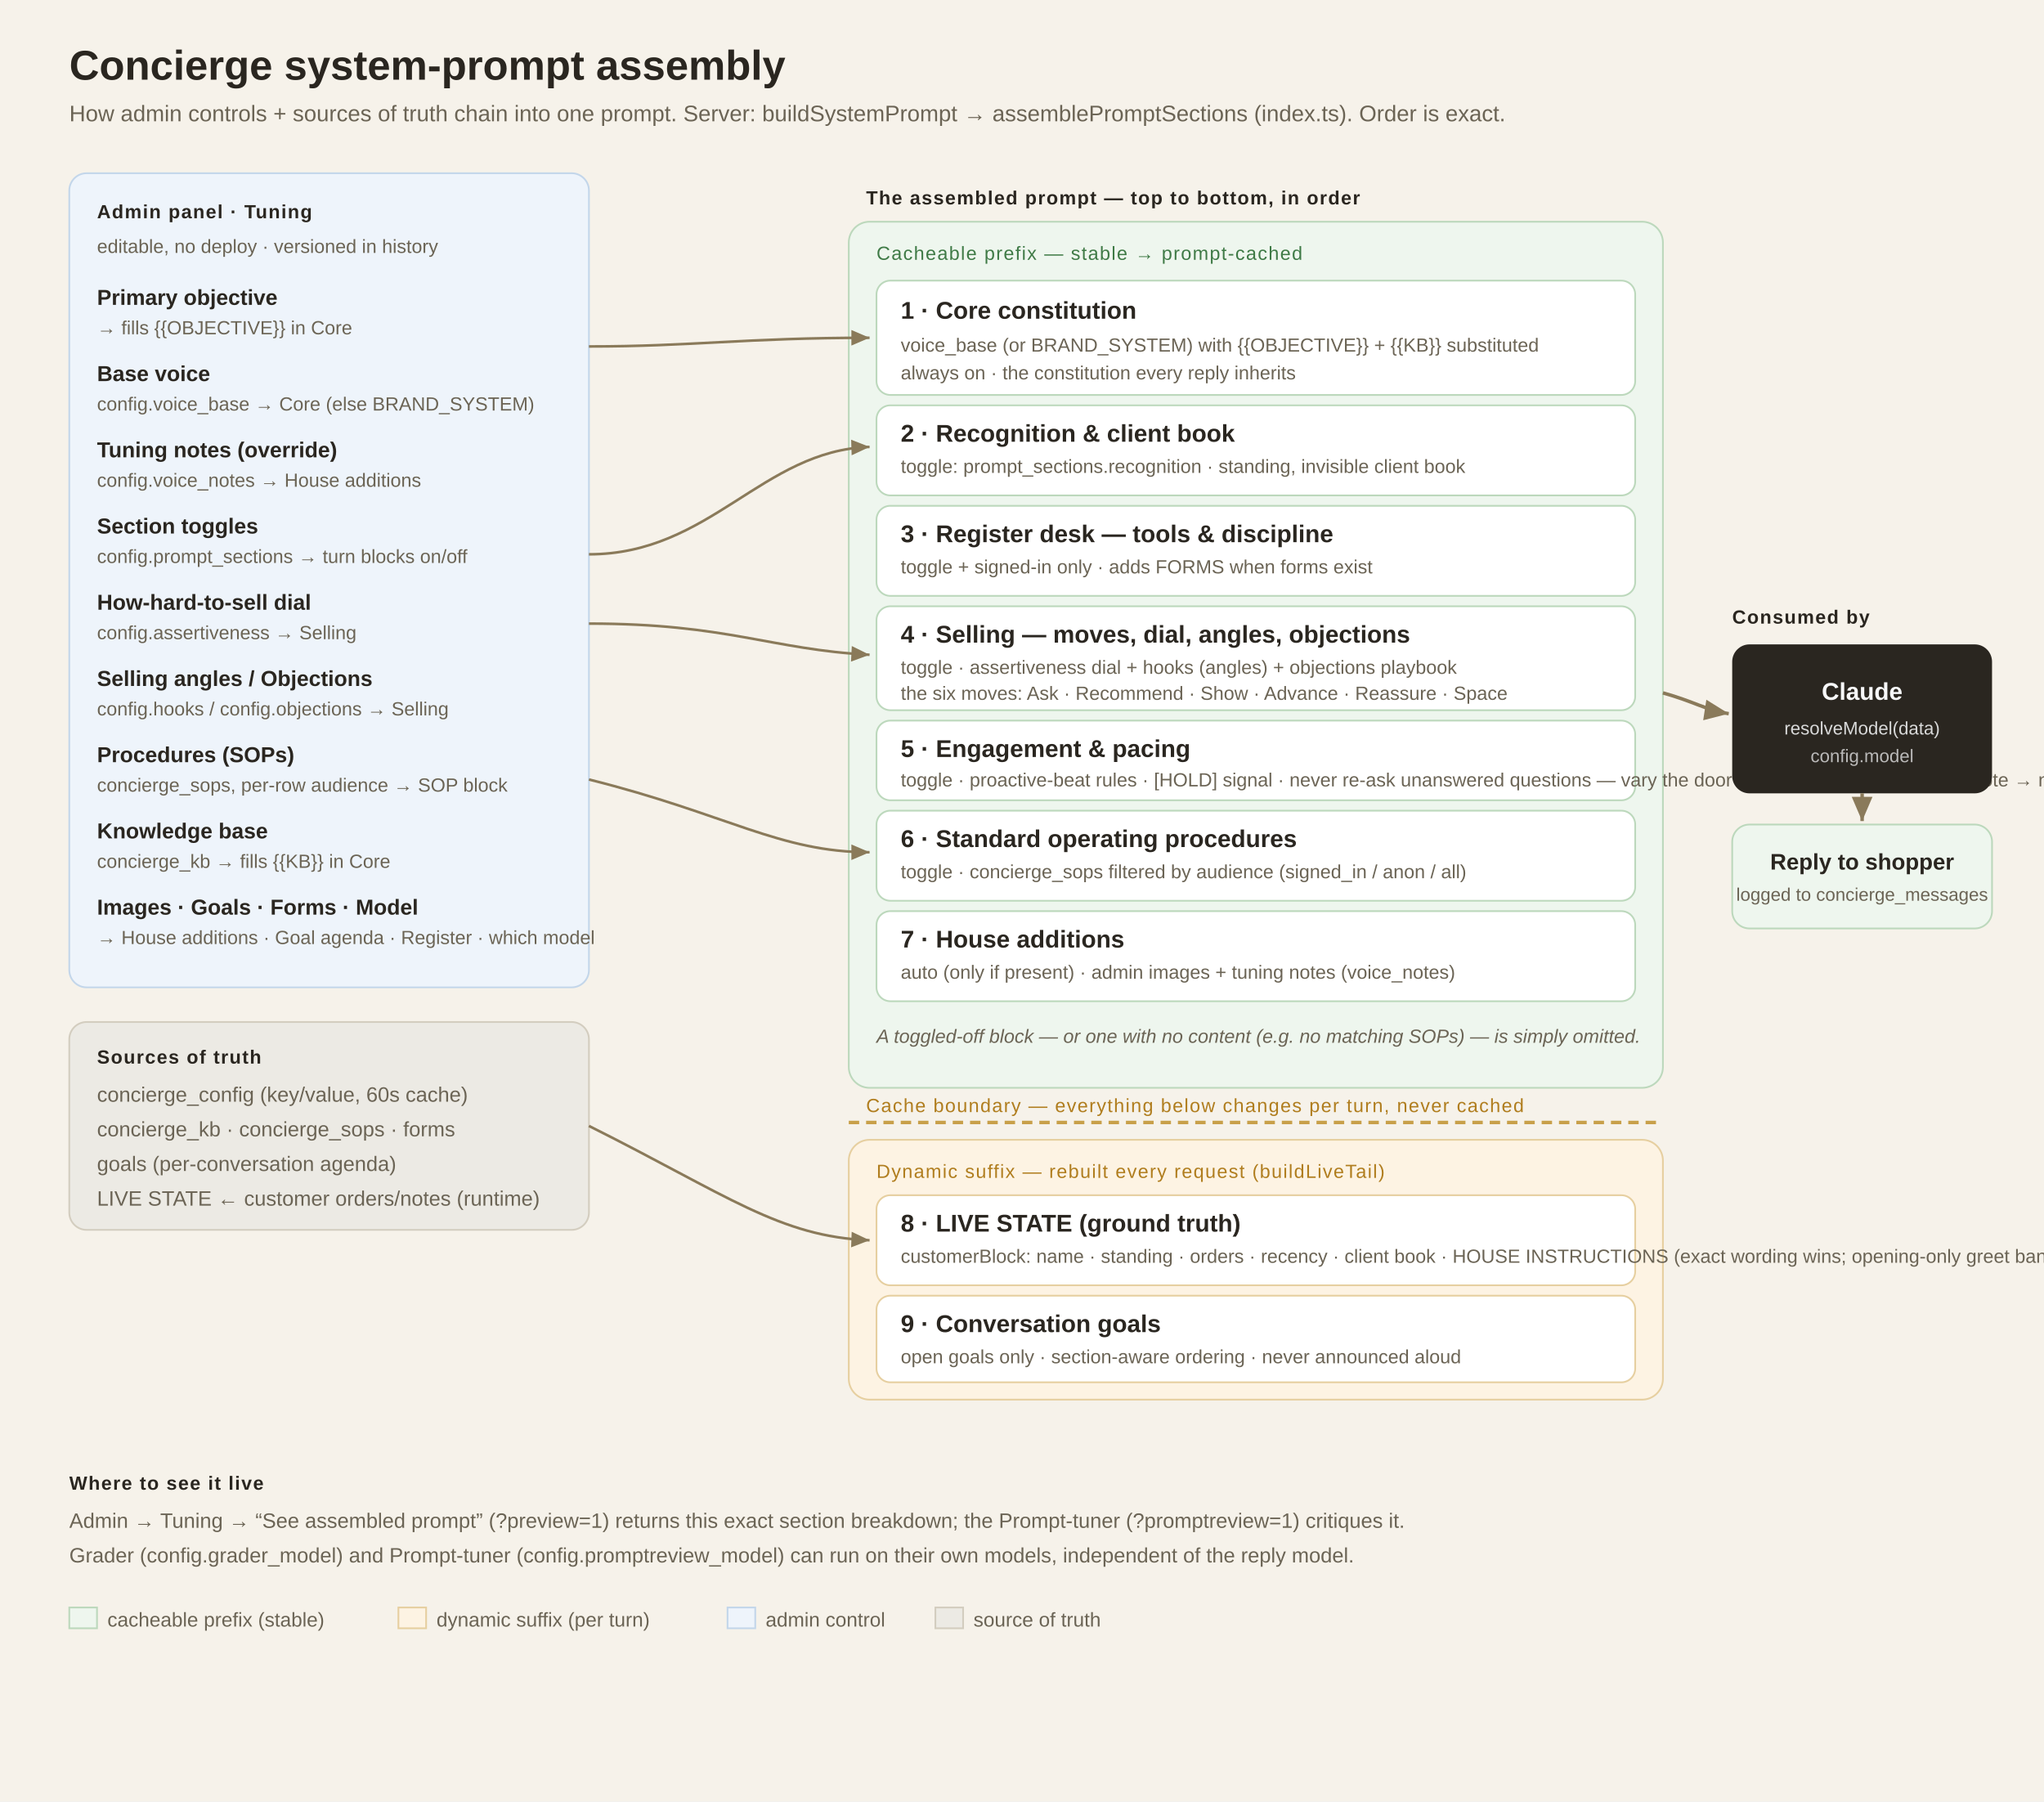
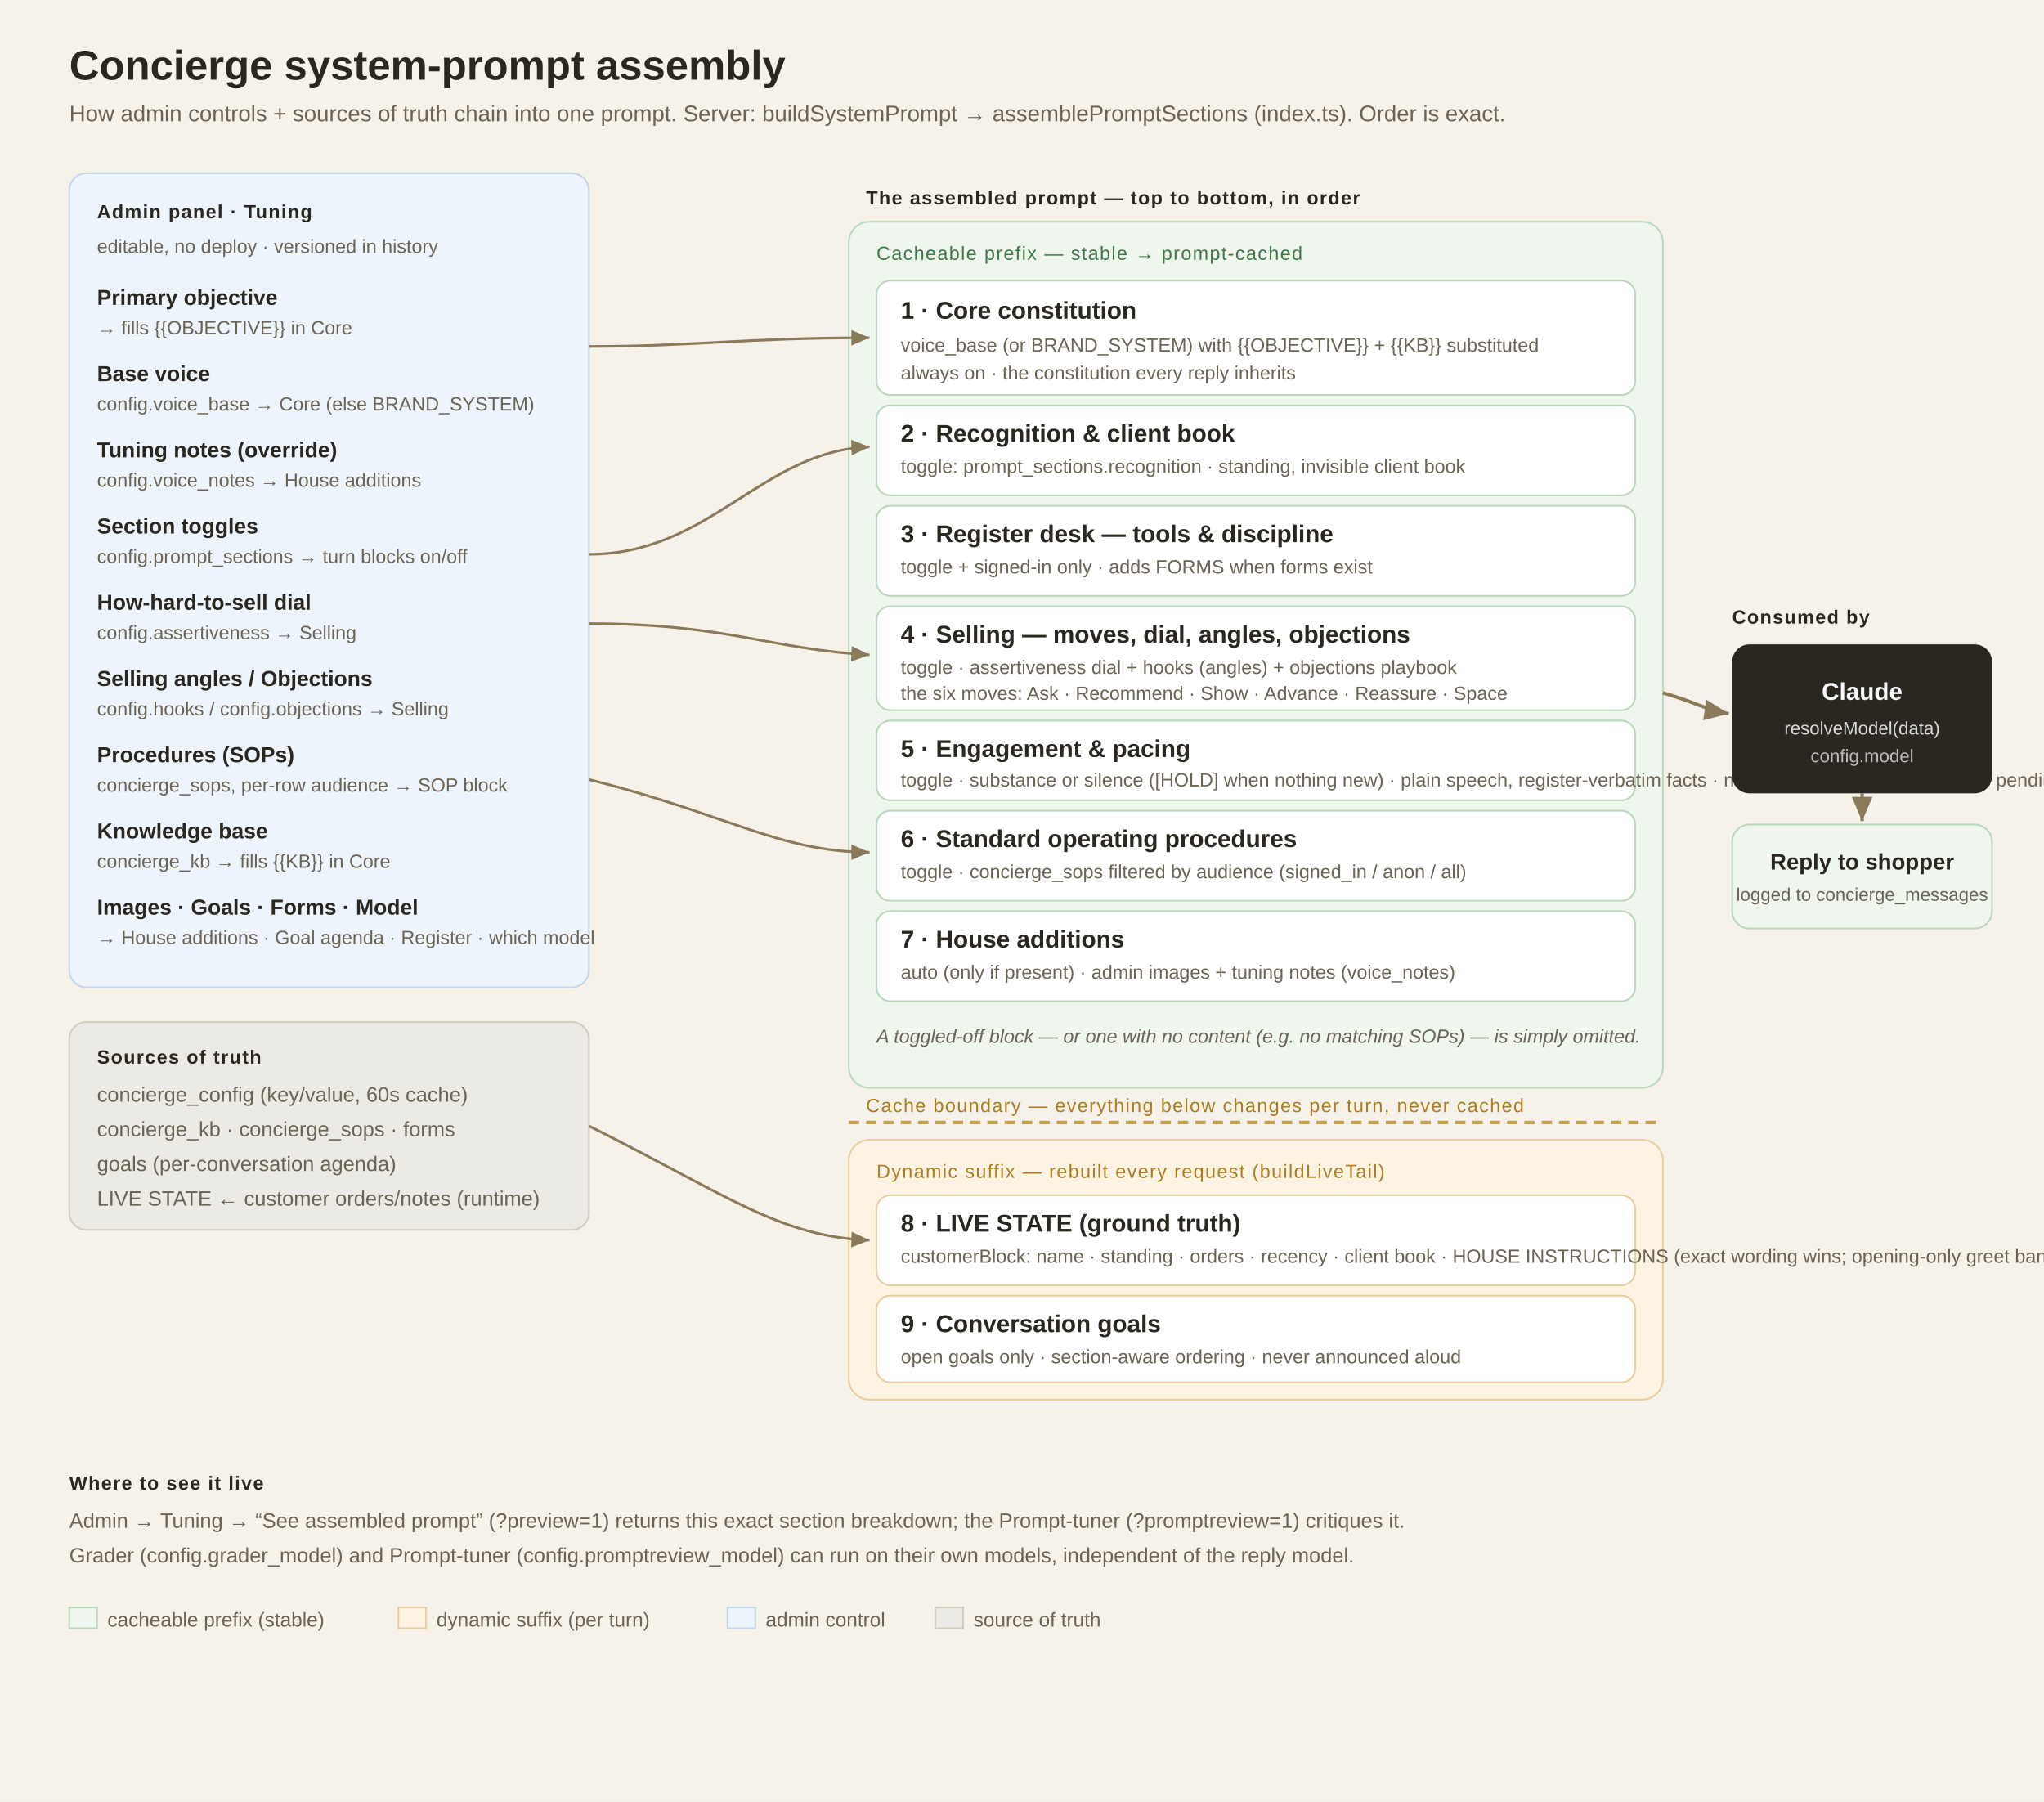
<svg xmlns="http://www.w3.org/2000/svg" width="1180" height="1040" viewBox="0 0 1180 1040" font-family="'Helvetica Neue',Arial,sans-serif">
  <defs>
    <marker id="arrow" markerWidth="9" markerHeight="9" refX="7" refY="3" orient="auto" markerUnits="strokeWidth">
      <path d="M0,0 L7,3 L0,6 Z" fill="#8a7a5a" />
    </marker>
    <style>
      .t{fill:#2a2620}.m{fill:#6b6455}.w{fill:#f7f8f9}
      .h{font-weight:700}
      .cap{font-size:11px;letter-spacing:.06em;text-transform:uppercase}
    </style>
  </defs>
  <rect width="1180" height="1040" fill="#f6f2ea" />
  <text x="40" y="46" class="t h" font-size="24">Concierge system-prompt assembly</text>
  <text x="40" y="70" class="m" font-size="13">How admin controls + sources of truth chain into one prompt. Server: buildSystemPrompt → assemblePromptSections (index.ts). Order is exact.</text>
  <rect x="40" y="100" width="300" height="470" rx="10" fill="#eef4fb" stroke="#c3d6ea" />
  <text x="56" y="126" class="t h cap">Admin panel · Tuning</text>
  <text x="56" y="146" class="m" font-size="11">editable, no deploy · versioned in history</text>
  <g font-size="12.5" class="t">
    <text x="56" y="176" class="h">Primary objective</text>
    <text x="56" y="193" class="m" font-size="11">→ fills {{OBJECTIVE}} in Core</text>
    <text x="56" y="220" class="h">Base voice</text>
    <text x="56" y="237" class="m" font-size="11">config.voice_base → Core (else BRAND_SYSTEM)</text>
    <text x="56" y="264" class="h">Tuning notes (override)</text>
    <text x="56" y="281" class="m" font-size="11">config.voice_notes → House additions</text>
    <text x="56" y="308" class="h">Section toggles</text>
    <text x="56" y="325" class="m" font-size="11">config.prompt_sections → turn blocks on/off</text>
    <text x="56" y="352" class="h">How-hard-to-sell dial</text>
    <text x="56" y="369" class="m" font-size="11">config.assertiveness → Selling</text>
    <text x="56" y="396" class="h">Selling angles / Objections</text>
    <text x="56" y="413" class="m" font-size="11">config.hooks / config.objections → Selling</text>
    <text x="56" y="440" class="h">Procedures (SOPs)</text>
    <text x="56" y="457" class="m" font-size="11">concierge_sops, per-row audience → SOP block</text>
    <text x="56" y="484" class="h">Knowledge base</text>
    <text x="56" y="501" class="m" font-size="11">concierge_kb → fills {{KB}} in Core</text>
    <text x="56" y="528" class="h">Images · Goals · Forms · Model</text>
    <text x="56" y="545" class="m" font-size="11">→ House additions · Goal agenda · Register · which model</text>
  </g>
  <rect x="40" y="590" width="300" height="120" rx="10" fill="#eceae4" stroke="#d3cdbf" />
  <text x="56" y="614" class="t h cap">Sources of truth</text>
  <g font-size="12" class="m">
    <text x="56" y="636">concierge_config  (key/value, 60s cache)</text>
    <text x="56" y="656">concierge_kb  ·  concierge_sops  ·  forms</text>
    <text x="56" y="676">goals (per-conversation agenda)</text>
    <text x="56" y="696">LIVE STATE ← customer orders/notes (runtime)</text>
  </g>
  <text x="500" y="118" class="t h cap">The assembled prompt — top to bottom, in order</text>
  <rect x="490" y="128" width="470" height="500" rx="12" fill="#eef6ee" stroke="#bcd8bc" />
  <text x="506" y="150" class="cap" fill="#3f7a46">Cacheable prefix — stable → prompt-cached</text>
  <rect x="506" y="162" width="438" height="66" rx="8" fill="#ffffff" stroke="#bcd8bc" />
  <text x="520" y="184" class="t h" font-size="14">1 · Core constitution</text>
  <text x="520" y="203" class="m" font-size="11">voice_base (or BRAND_SYSTEM) with {{OBJECTIVE}} + {{KB}} substituted</text>
  <text x="520" y="219" class="m" font-size="11">always on · the constitution every reply inherits</text>
  <rect x="506" y="234" width="438" height="52" rx="8" fill="#ffffff" stroke="#bcd8bc" />
  <text x="520" y="255" class="t h" font-size="14">2 · Recognition &amp; client book</text>
  <text x="520" y="273" class="m" font-size="11">toggle: prompt_sections.recognition · standing, invisible client book</text>
  <rect x="506" y="292" width="438" height="52" rx="8" fill="#ffffff" stroke="#bcd8bc" />
  <text x="520" y="313" class="t h" font-size="14">3 · Register desk — tools &amp; discipline</text>
  <text x="520" y="331" class="m" font-size="11">toggle + signed-in only · adds FORMS when forms exist</text>
  <rect x="506" y="350" width="438" height="60" rx="8" fill="#ffffff" stroke="#bcd8bc" />
  <text x="520" y="371" class="t h" font-size="14">4 · Selling — moves, dial, angles, objections</text>
  <text x="520" y="389" class="m" font-size="11">toggle · assertiveness dial + hooks (angles) + objections playbook</text>
  <text x="520" y="404" class="m" font-size="11">the six moves: Ask · Recommend · Show · Advance · Reassure · Space</text>
  <rect x="506" y="416" width="438" height="46" rx="8" fill="#ffffff" stroke="#bcd8bc" />
  <text x="520" y="437" class="t h" font-size="14">5 · Engagement &amp; pacing</text>
-   <text x="520" y="454" class="m" font-size="11">toggle · proactive-beat rules · [HOLD] signal · never re-ask unanswered questions — vary the door (detail → picture → service note → new subject)</text>
+   <text x="520" y="454" class="m" font-size="11">toggle · substance or silence ([HOLD] when nothing new) · plain speech, register-verbatim facts · never re-ask while a question is pending · new door each beat</text>
  <rect x="506" y="468" width="438" height="52" rx="8" fill="#ffffff" stroke="#bcd8bc" />
  <text x="520" y="489" class="t h" font-size="14">6 · Standard operating procedures</text>
  <text x="520" y="507" class="m" font-size="11">toggle · concierge_sops filtered by audience (signed_in / anon / all)</text>
  <rect x="506" y="526" width="438" height="52" rx="8" fill="#ffffff" stroke="#bcd8bc" />
  <text x="520" y="547" class="t h" font-size="14">7 · House additions</text>
  <text x="520" y="565" class="m" font-size="11">auto (only if present) · admin images + tuning notes (voice_notes)</text>
  <text x="506" y="602" class="m" font-size="11" font-style="italic">A toggled-off block — or one with no content (e.g. no matching SOPs) — is simply omitted.</text>
  <line x1="490" y1="648" x2="960" y2="648" stroke="#c8a04a" stroke-width="2" stroke-dasharray="6 4" />
  <text x="500" y="642" class="cap" fill="#b07d1e">Cache boundary — everything below changes per turn, never cached</text>
  <rect x="490" y="658" width="470" height="150" rx="12" fill="#fdf3e3" stroke="#e6cfa0" />
  <text x="506" y="680" class="cap" fill="#b07d1e">Dynamic suffix — rebuilt every request (buildLiveTail)</text>
  <rect x="506" y="690" width="438" height="52" rx="8" fill="#ffffff" stroke="#e6cfa0" />
  <text x="520" y="711" class="t h" font-size="14">8 · LIVE STATE  (ground truth)</text>
  <text x="520" y="729" class="m" font-size="11">customerBlock: name · standing · orders · recency · client book · HOUSE INSTRUCTIONS (exact wording wins; opening-only greet banners) — on EVERY beat incl. the closed-panel bubble</text>
  <rect x="506" y="748" width="438" height="50" rx="8" fill="#ffffff" stroke="#e6cfa0" />
  <text x="520" y="769" class="t h" font-size="14">9 · Conversation goals</text>
  <text x="520" y="787" class="m" font-size="11">open goals only · section-aware ordering · never announced aloud</text>
  <text x="1000" y="360" class="t h cap">Consumed by</text>
  <rect x="1000" y="372" width="150" height="86" rx="10" fill="#2a2620" />
  <text x="1075" y="404" class="w h" font-size="14" text-anchor="middle">Claude</text>
  <text x="1075" y="424" class="w" font-size="10.5" text-anchor="middle" opacity=".85">resolveModel(data)</text>
  <text x="1075" y="440" class="w" font-size="10.5" text-anchor="middle" opacity=".7">config.model</text>
  <rect x="1000" y="476" width="150" height="60" rx="10" fill="#eef6ee" stroke="#bcd8bc" />
  <text x="1075" y="502" class="t h" font-size="13" text-anchor="middle">Reply to shopper</text>
  <text x="1075" y="520" class="m" font-size="10.5" text-anchor="middle">logged to concierge_messages</text>
  <path d="M340 200 C 400 200, 430 195, 502 195" fill="none" stroke="#8a7a5a" stroke-width="1.5" marker-end="url(#arrow)" />
  <path d="M340 320 C 410 320, 440 260, 502 258" fill="none" stroke="#8a7a5a" stroke-width="1.5" marker-end="url(#arrow)" />
  <path d="M340 360 C 420 360, 445 375, 502 378" fill="none" stroke="#8a7a5a" stroke-width="1.5" marker-end="url(#arrow)" />
  <path d="M340 450 C 420 470, 450 492, 502 492" fill="none" stroke="#8a7a5a" stroke-width="1.5" marker-end="url(#arrow)" />
  <path d="M340 650 C 420 690, 450 714, 502 716" fill="none" stroke="#8a7a5a" stroke-width="1.5" marker-end="url(#arrow)" />
  <path d="M960 400 C 978 405, 985 410, 998 412" fill="none" stroke="#8a7a5a" stroke-width="2" marker-end="url(#arrow)" />
  <path d="M1075 458 L 1075 474" fill="none" stroke="#8a7a5a" stroke-width="2" marker-end="url(#arrow)" />
  <text x="40" y="860" class="t h cap">Where to see it live</text>
  <text x="40" y="882" class="m" font-size="12">Admin → Tuning → “See assembled prompt” (?preview=1) returns this exact section breakdown; the Prompt-tuner (?promptreview=1) critiques it.</text>
  <text x="40" y="902" class="m" font-size="12">Grader (config.grader_model) and Prompt-tuner (config.promptreview_model) can run on their own models, independent of the reply model.</text>
  <rect x="40" y="928" width="16" height="12" fill="#eef6ee" stroke="#bcd8bc" />
  <text x="62" y="939" class="m" font-size="11.5">cacheable prefix (stable)</text>
  <rect x="230" y="928" width="16" height="12" fill="#fdf3e3" stroke="#e6cfa0" />
  <text x="252" y="939" class="m" font-size="11.5">dynamic suffix (per turn)</text>
  <rect x="420" y="928" width="16" height="12" fill="#eef4fb" stroke="#c3d6ea" />
  <text x="442" y="939" class="m" font-size="11.5">admin control</text>
  <rect x="540" y="928" width="16" height="12" fill="#eceae4" stroke="#d3cdbf" />
  <text x="562" y="939" class="m" font-size="11.5">source of truth</text>
</svg>
